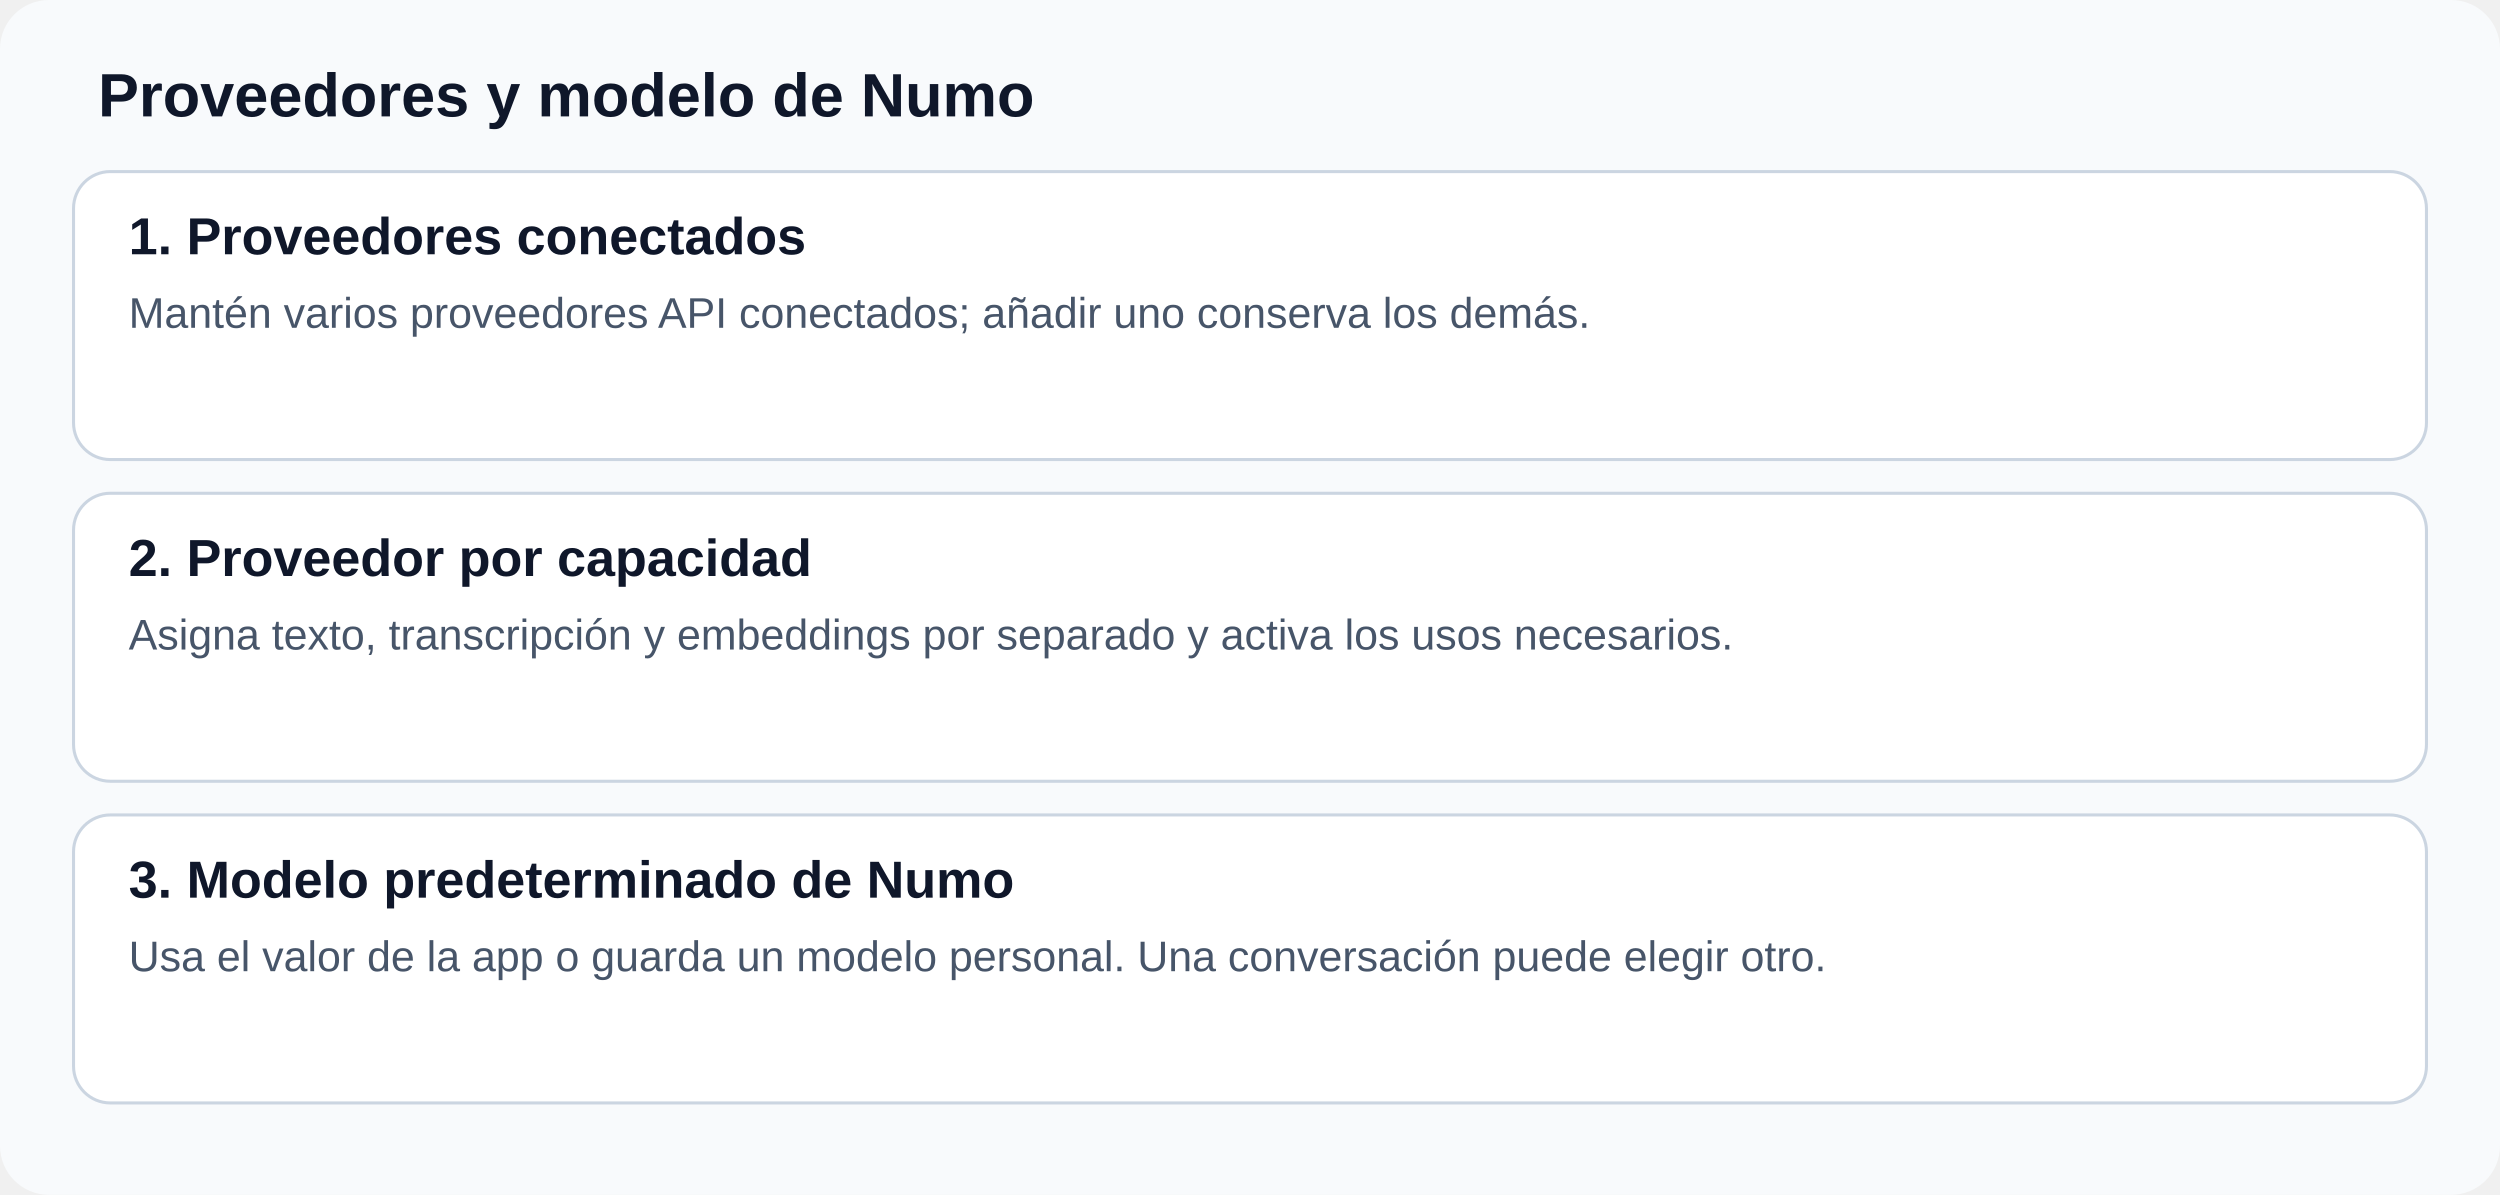
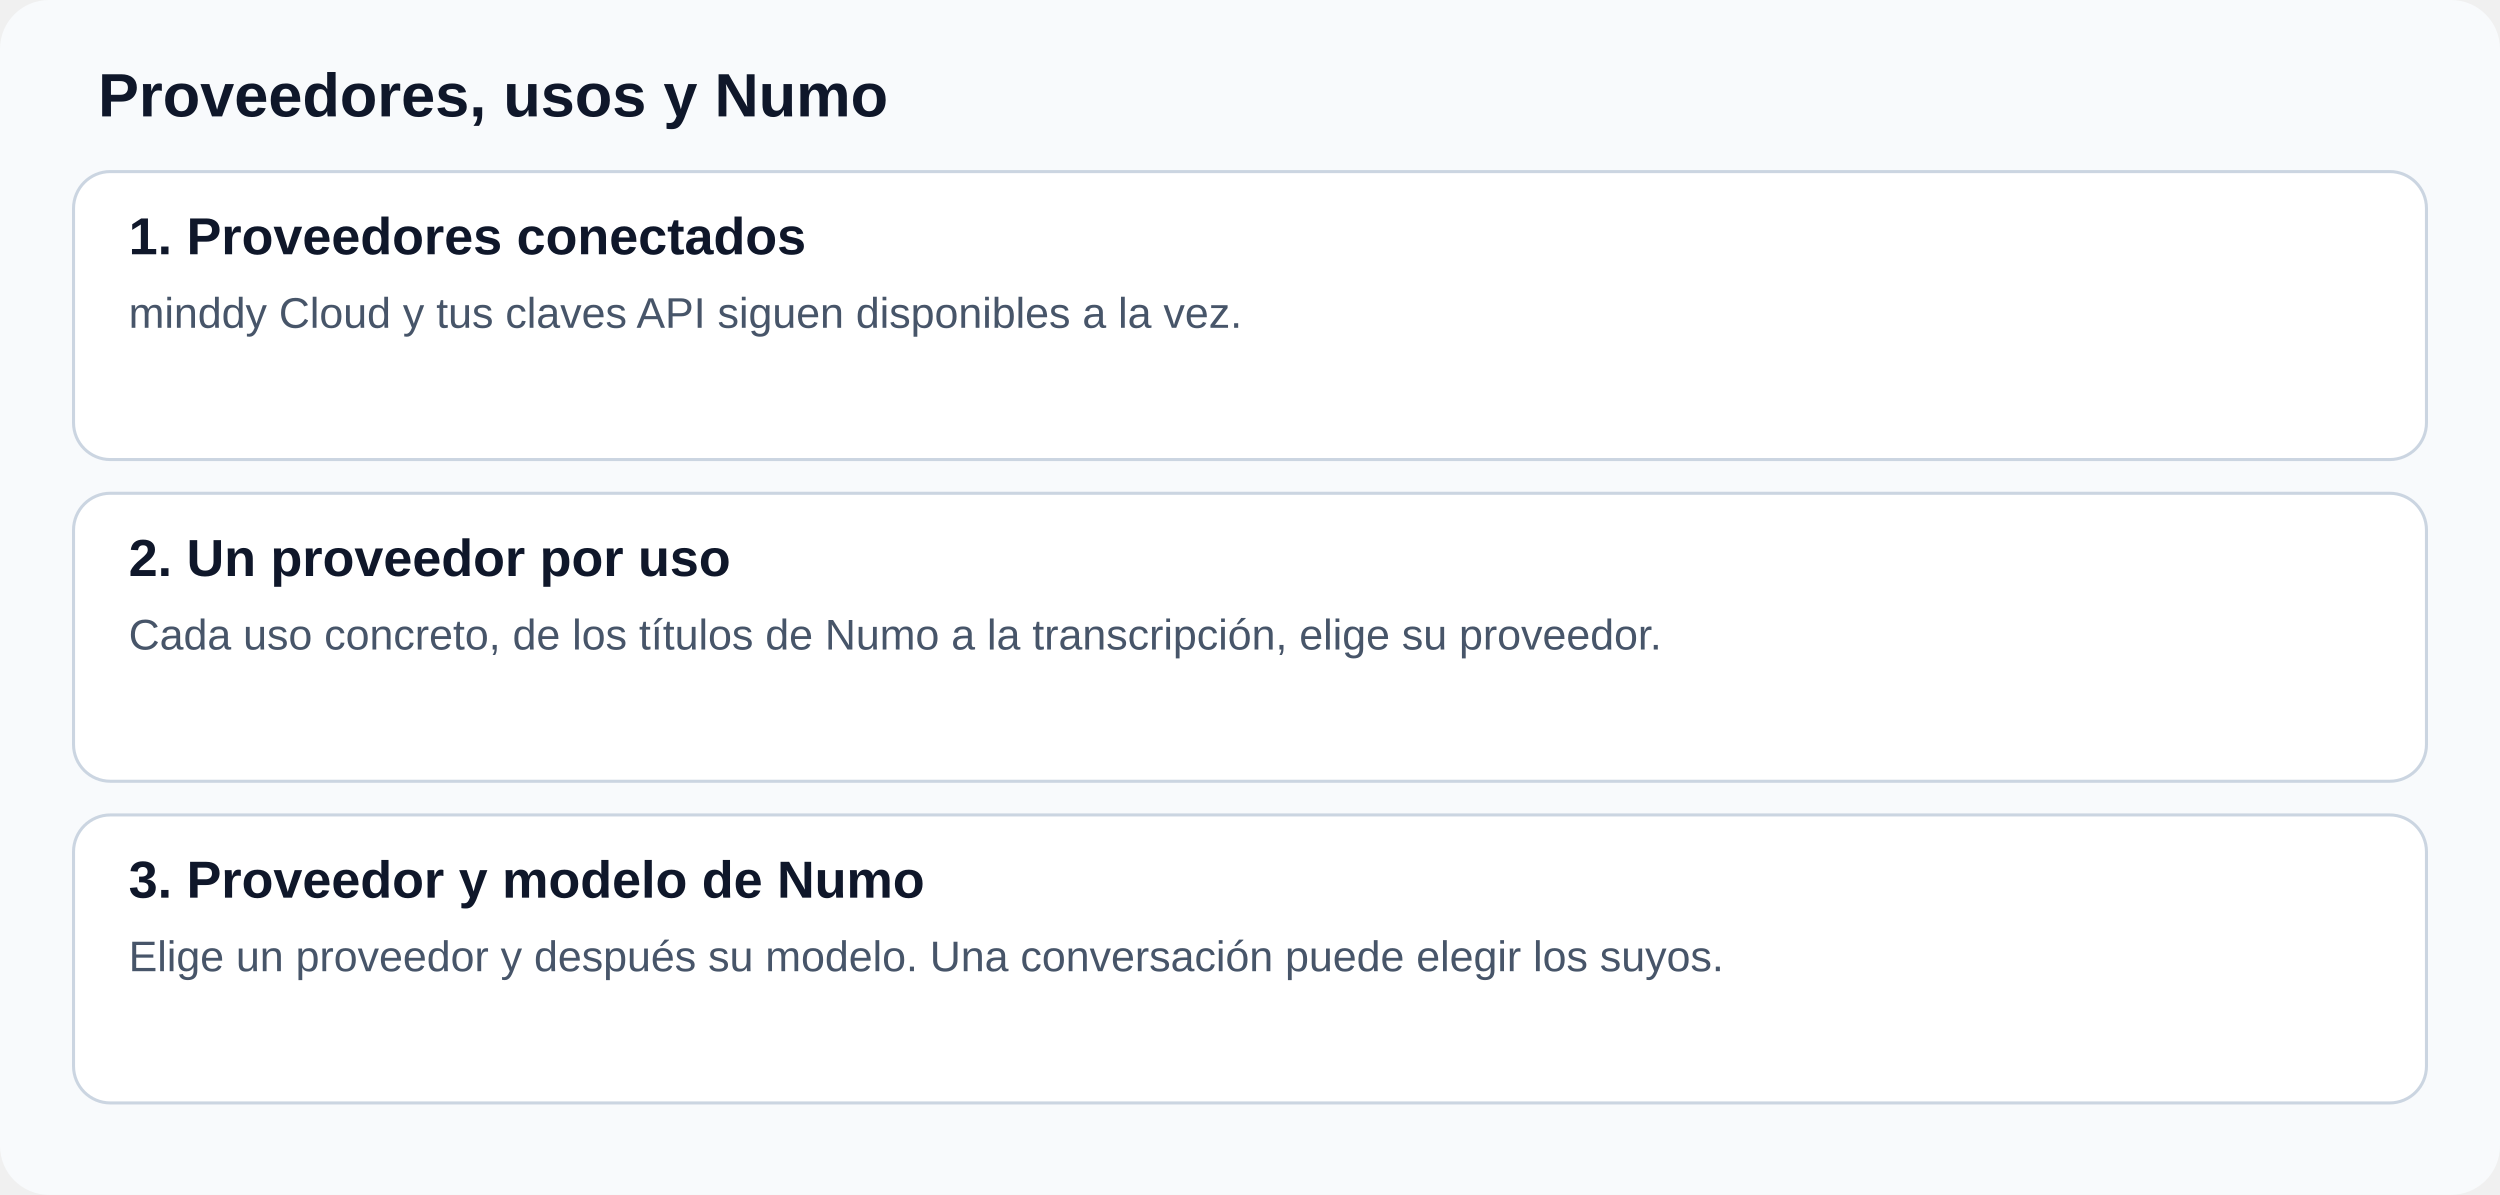
<svg xmlns="http://www.w3.org/2000/svg" width="816" height="390" viewBox="0 0 816 390" role="img" aria-labelledby="title desc">
  <rect width="816" height="390" rx="16" fill="#f8fafc" />
-   <text x="32" y="38" font-family="Arial,sans-serif" font-size="20" font-weight="bold" fill="#0f172a">Proveedores y modelo de Numo</text>
+   <text x="32" y="38" font-family="Arial,sans-serif" font-size="20" font-weight="bold" fill="#0f172a">Proveedores, usos y Numo</text>
  <rect x="24" y="56" width="768" height="94" rx="12" fill="#fff" stroke="#cbd5e1" />
  <text x="42" y="83" font-family="Arial,sans-serif" font-size="17" font-weight="bold" fill="#0f172a">1. Proveedores conectados</text>
-   <text x="42" y="107" font-family="Arial,sans-serif" font-size="14" fill="#475569">Mantén varios proveedores API conectados; añadir uno conserva los demás.</text>
+   <text x="42" y="107" font-family="Arial,sans-serif" font-size="14" fill="#475569">minddy Cloud y tus claves API siguen disponibles a la vez.</text>
  <rect x="24" y="161" width="768" height="94" rx="12" fill="#fff" stroke="#cbd5e1" />
-   <text x="42" y="188" font-family="Arial,sans-serif" font-size="17" font-weight="bold" fill="#0f172a">2. Proveedor por capacidad</text>
-   <text x="42" y="212" font-family="Arial,sans-serif" font-size="14" fill="#475569">Asigna texto, transcripción y embeddings por separado y activa los usos necesarios.</text>
+   <text x="42" y="188" font-family="Arial,sans-serif" font-size="17" font-weight="bold" fill="#0f172a">2. Un proveedor por uso</text>
+   <text x="42" y="212" font-family="Arial,sans-serif" font-size="14" fill="#475569">Cada uso concreto, de los títulos de Numo a la transcripción, elige su proveedor.</text>
  <rect x="24" y="266" width="768" height="94" rx="12" fill="#fff" stroke="#cbd5e1" />
-   <text x="42" y="293" font-family="Arial,sans-serif" font-size="17" font-weight="bold" fill="#0f172a">3. Modelo predeterminado de Numo</text>
-   <text x="42" y="317" font-family="Arial,sans-serif" font-size="14" fill="#475569">Usa el valor de la app o guarda un modelo personal. Una conversación puede elegir otro.</text>
+   <text x="42" y="293" font-family="Arial,sans-serif" font-size="17" font-weight="bold" fill="#0f172a">3. Proveedor y modelo de Numo</text>
+   <text x="42" y="317" font-family="Arial,sans-serif" font-size="14" fill="#475569">Elige un proveedor y después su modelo. Una conversación puede elegir los suyos.</text>
</svg>
